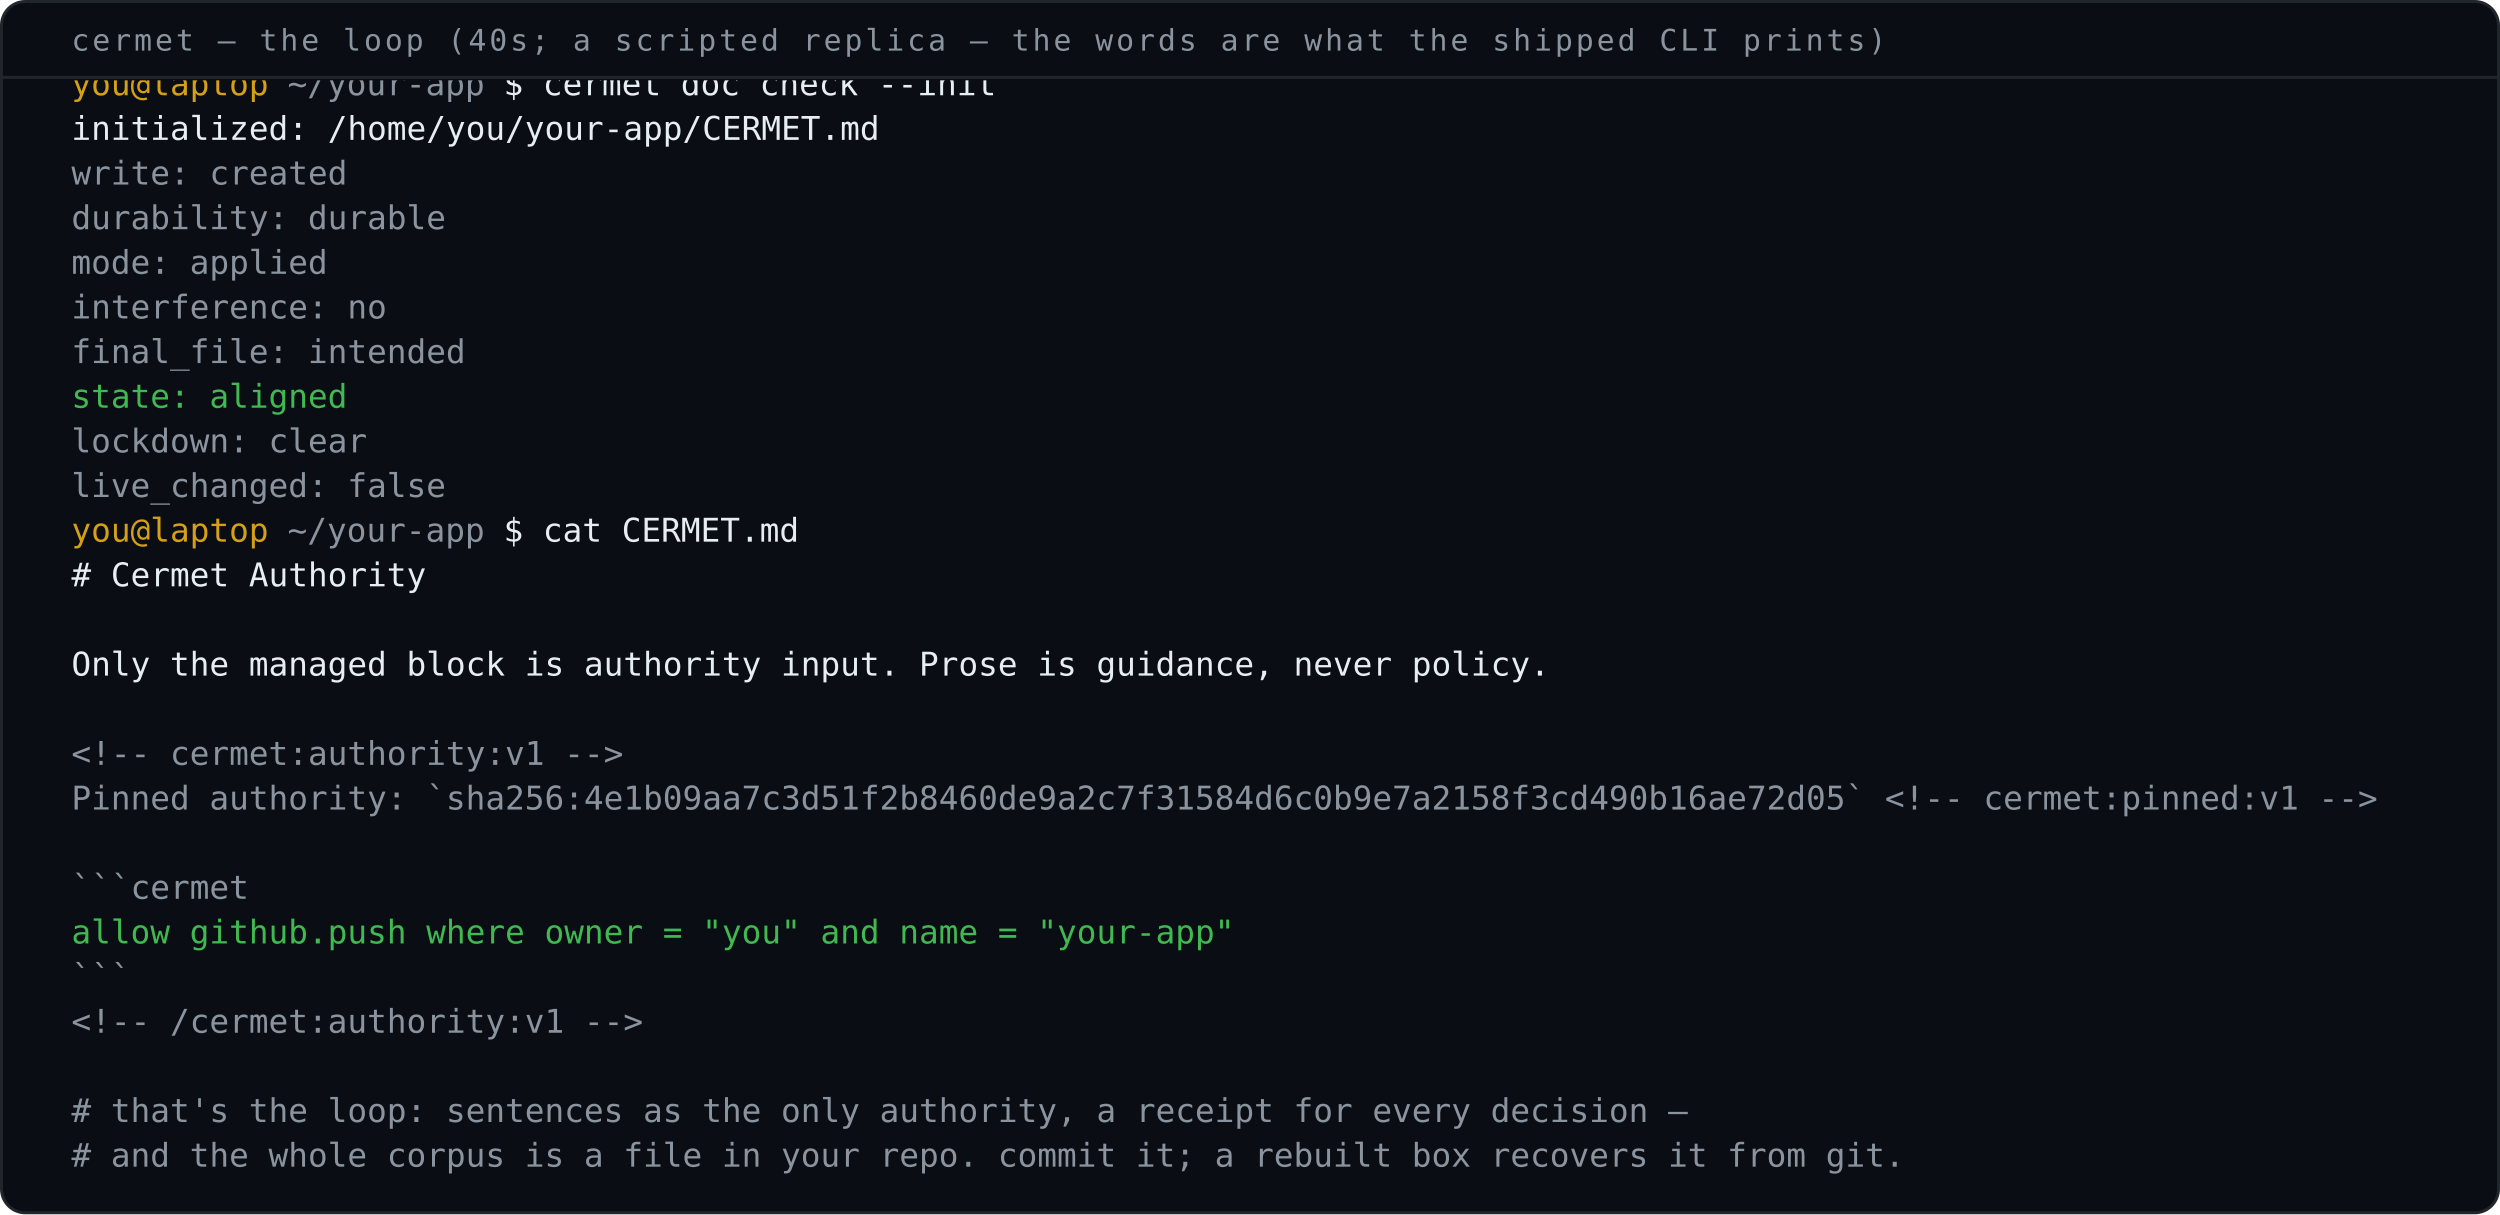
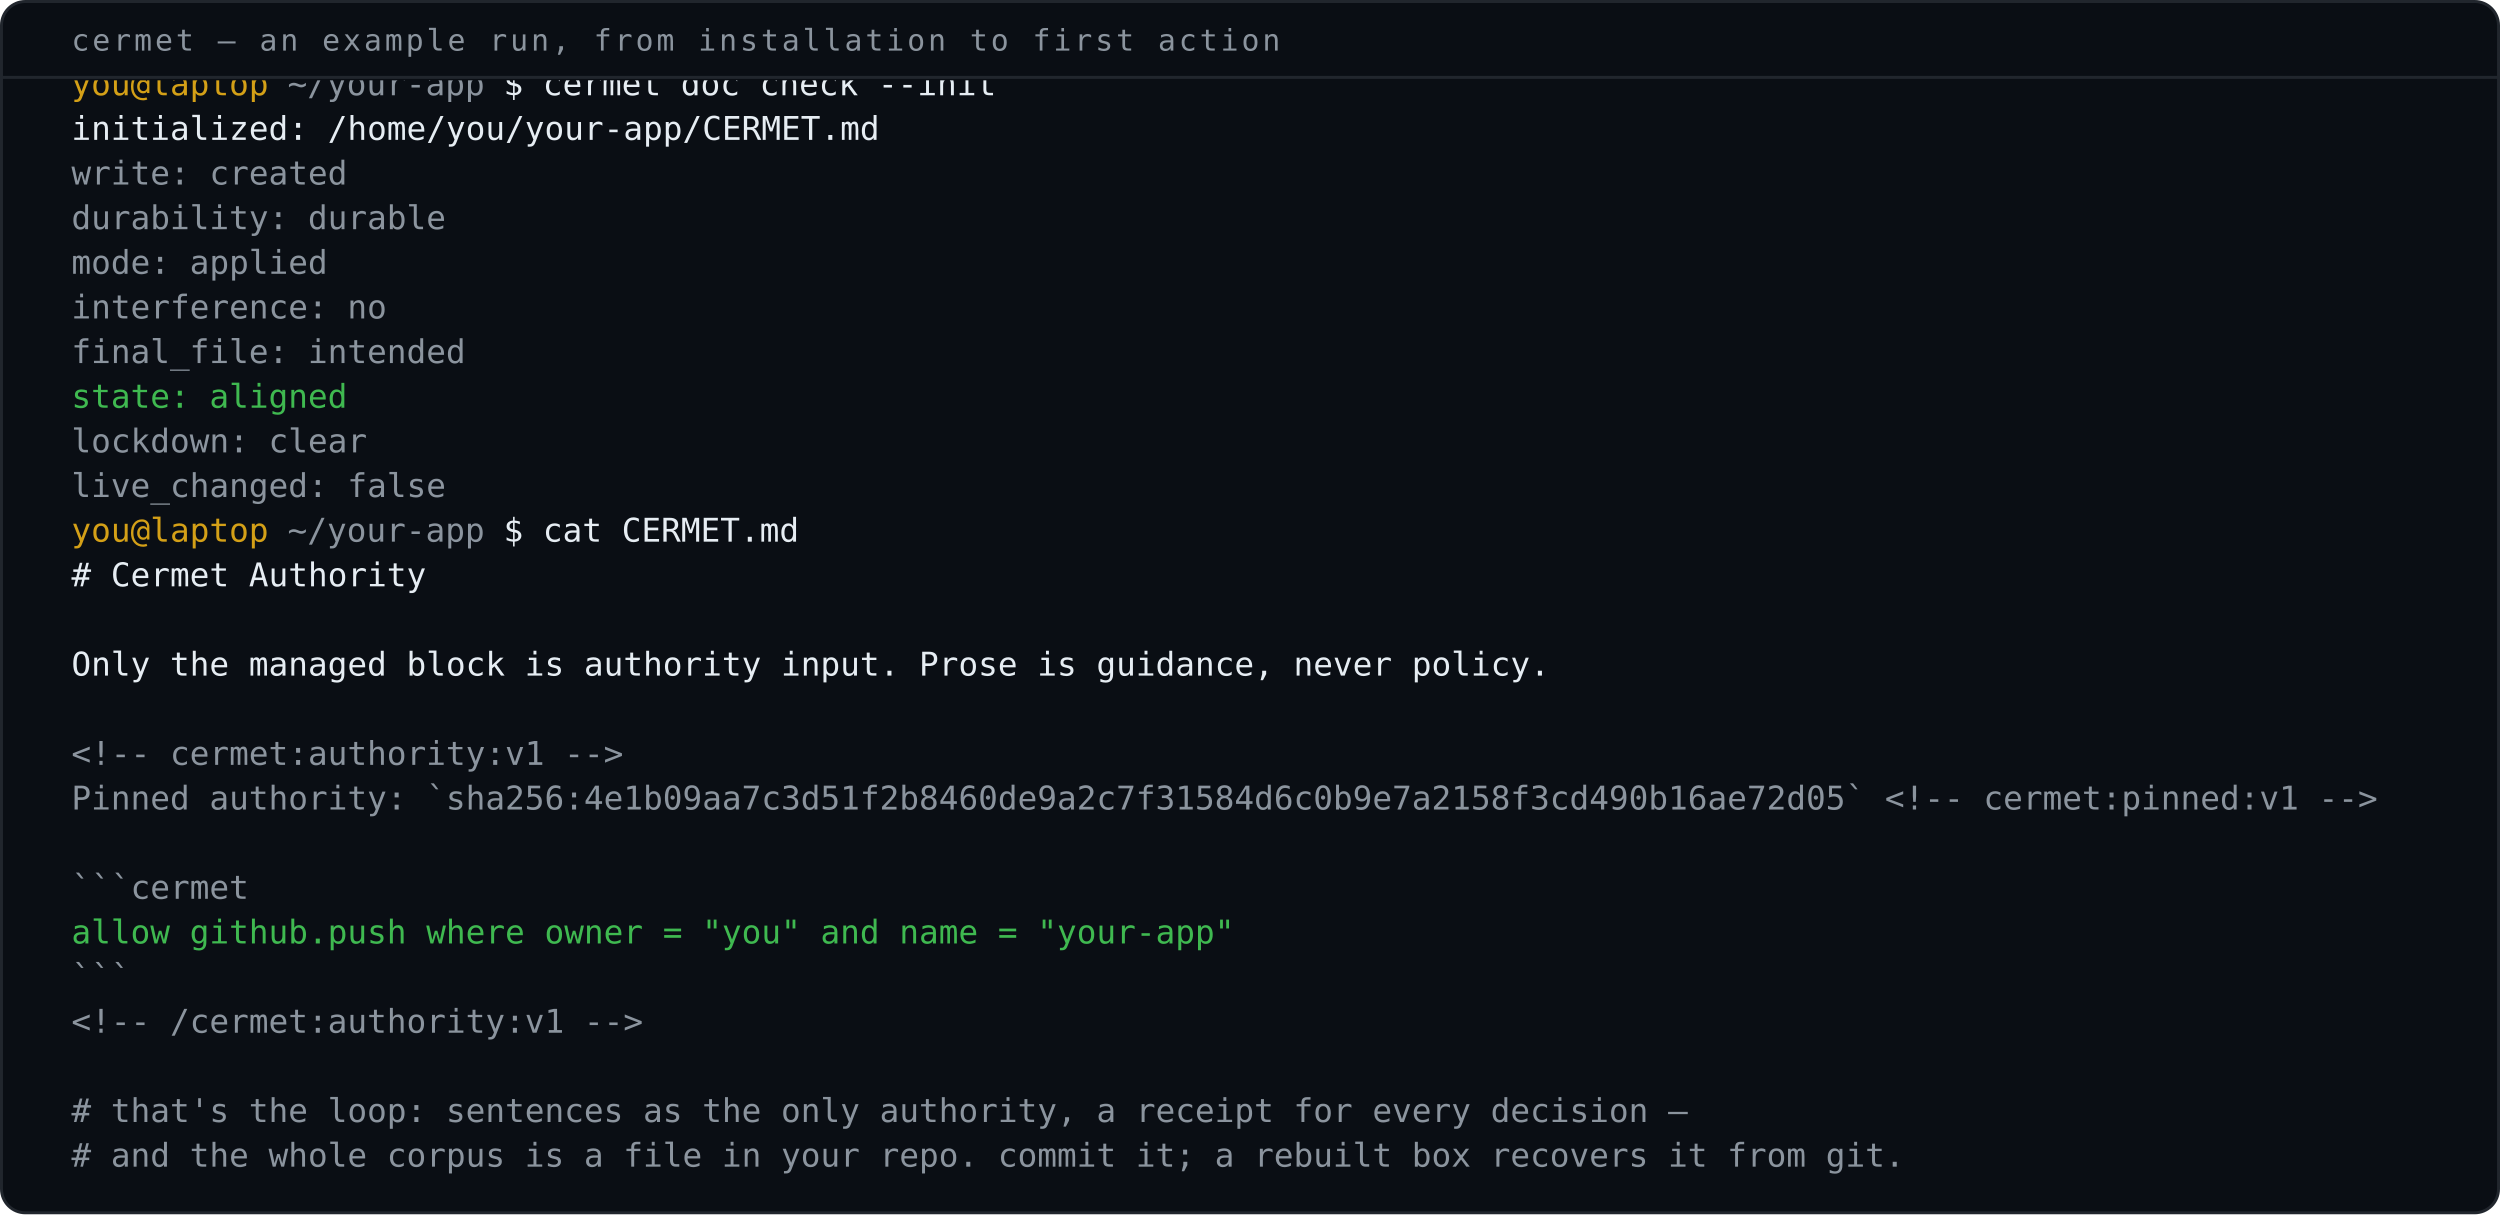
<svg xmlns="http://www.w3.org/2000/svg" viewBox="0 0 840 408" role="img" aria-label="Cermet demo: an agent's git push is denied, the operator allows one sentence, the push carries, and every decision lands in the receipt log">
  <style>text{font-family:ui-monospace,'SF Mono',Menlo,Consolas,monospace;font-size:11px}
.b0{animation:kb0 40294ms linear infinite}@keyframes kb0{0%,0.993%{opacity:0}0.995%,100%{opacity:1}}
.b1{animation:kb1 40294ms linear infinite}@keyframes kb1{0%,1.737%{opacity:0}1.740%,100%{opacity:1}}
.b2{animation:kb2 40294ms linear infinite}@keyframes kb2{0%,2.730%{opacity:0}2.732%,100%{opacity:1}}
.b3{animation:kb3 40294ms linear infinite}@keyframes kb3{0%,4.333%{opacity:0}4.336%,100%{opacity:1}}
.b4{animation:kb4 40294ms linear infinite}@keyframes kb4{0%,7.001%{opacity:0}7.004%,100%{opacity:1}}
.b5{animation:kb5 40294ms linear infinite}@keyframes kb5{0%,9.235%{opacity:0}9.237%,100%{opacity:1}}
.b6{animation:kb6 40294ms linear infinite}@keyframes kb6{0%,14.012%{opacity:0}14.014%,100%{opacity:1}}
.b7{animation:kb7 40294ms linear infinite}@keyframes kb7{0%,14.757%{opacity:0}14.759%,100%{opacity:1}}
.b8{animation:kb8 40294ms linear infinite}@keyframes kb8{0%,15.749%{opacity:0}15.752%,100%{opacity:1}}
.b9{animation:kb9 40294ms linear infinite}@keyframes kb9{0%,18.090%{opacity:0}18.092%,100%{opacity:1}}
.b10{animation:kb10 40294ms linear infinite}@keyframes kb10{0%,20.323%{opacity:0}20.326%,100%{opacity:1}}
.b11{animation:kb11 40294ms linear infinite}@keyframes kb11{0%,22.557%{opacity:0}22.559%,100%{opacity:1}}
.b12{animation:kb12 40294ms linear infinite}@keyframes kb12{0%,23.425%{opacity:0}23.428%,100%{opacity:1}}
.b13{animation:kb13 40294ms linear infinite}@keyframes kb13{0%,27.086%{opacity:0}27.088%,100%{opacity:1}}
.b14{animation:kb14 40294ms linear infinite}@keyframes kb14{0%,27.830%{opacity:0}27.833%,100%{opacity:1}}
.b15{animation:kb15 40294ms linear infinite}@keyframes kb15{0%,28.823%{opacity:0}28.826%,100%{opacity:1}}
.b16{animation:kb16 40294ms linear infinite}@keyframes kb16{0%,31.082%{opacity:0}31.084%,100%{opacity:1}}
.b17{animation:kb17 40294ms linear infinite}@keyframes kb17{0%,37.348%{opacity:0}37.350%,100%{opacity:1}}
.b18{animation:kb18 40294ms linear infinite}@keyframes kb18{0%,38.093%{opacity:0}38.095%,100%{opacity:1}}
.b19{animation:kb19 40294ms linear infinite}@keyframes kb19{0%,39.085%{opacity:0}39.088%,100%{opacity:1}}
.b20{animation:kb20 40294ms linear infinite}@keyframes kb20{0%,45.766%{opacity:0}45.769%,100%{opacity:1}}
.b21{animation:kb21 40294ms linear infinite}@keyframes kb21{0%,47.876%{opacity:0}47.878%,100%{opacity:1}}
.b22{animation:kb22 40294ms linear infinite}@keyframes kb22{0%,50.109%{opacity:0}50.112%,100%{opacity:1}}
.b23{animation:kb23 40294ms linear infinite}@keyframes kb23{0%,50.978%{opacity:0}50.980%,100%{opacity:1}}
.b24{animation:kb24 40294ms linear infinite}@keyframes kb24{0%,52.901%{opacity:0}52.904%,100%{opacity:1}}
.b25{animation:kb25 40294ms linear infinite}@keyframes kb25{0%,55.135%{opacity:0}55.137%,100%{opacity:1}}
.b26{animation:kb26 40294ms linear infinite}@keyframes kb26{0%,59.168%{opacity:0}59.170%,100%{opacity:1}}
.b27{animation:kb27 40294ms linear infinite}@keyframes kb27{0%,59.912%{opacity:0}59.915%,100%{opacity:1}}
.b28{animation:kb28 40294ms linear infinite}@keyframes kb28{0%,60.905%{opacity:0}60.907%,100%{opacity:1}}
.b29{animation:kb29 40294ms linear infinite}@keyframes kb29{0%,63.163%{opacity:0}63.166%,100%{opacity:1}}
.b30{animation:kb30 40294ms linear infinite}@keyframes kb30{0%,67.568%{opacity:0}67.571%,100%{opacity:1}}
.b31{animation:kb31 40294ms linear infinite}@keyframes kb31{0%,68.313%{opacity:0}68.315%,100%{opacity:1}}
.b32{animation:kb32 40294ms linear infinite}@keyframes kb32{0%,69.306%{opacity:0}69.308%,100%{opacity:1}}
.b33{animation:kb33 40294ms linear infinite}@keyframes kb33{0%,70.745%{opacity:0}70.748%,100%{opacity:1}}
.b34{animation:kb34 40294ms linear infinite}@keyframes kb34{0%,74.406%{opacity:0}74.408%,100%{opacity:1}}
.b35{animation:kb35 40294ms linear infinite}@keyframes kb35{0%,75.150%{opacity:0}75.153%,100%{opacity:1}}
.b36{animation:kb36 40294ms linear infinite}@keyframes kb36{0%,76.143%{opacity:0}76.145%,100%{opacity:1}}
.b37{animation:kb37 40294ms linear infinite}@keyframes kb37{0%,78.647%{opacity:0}78.649%,100%{opacity:1}}
.b38{animation:kb38 40294ms linear infinite}@keyframes kb38{0%,83.052%{opacity:0}83.055%,100%{opacity:1}}
.b39{animation:kb39 40294ms linear infinite}@keyframes kb39{0%,84.045%{opacity:0}84.047%,100%{opacity:1}}
.b40{animation:kb40 40294ms linear infinite}@keyframes kb40{0%,85.730%{opacity:0}85.732%,100%{opacity:1}}
.cv0{transform:scaleX(0);transform-box:fill-box;transform-origin:right;animation:kc0 40294ms linear infinite}@keyframes kc0{0%{transform:scaleX(1)}2.730%{transform:scaleX(1);animation-timing-function:steps(12,end)}3.713%,100%{transform:scaleX(0)}}
.cv1{transform:scaleX(0);transform-box:fill-box;transform-origin:right;animation:kc1 40294ms linear infinite}@keyframes kc1{0%{transform:scaleX(1)}15.749%{transform:scaleX(1);animation-timing-function:steps(21,end)}17.469%,100%{transform:scaleX(0)}}
.cv2{transform:scaleX(0);transform-box:fill-box;transform-origin:right;animation:kc2 40294ms linear infinite}@keyframes kc2{0%{transform:scaleX(1)}28.823%{transform:scaleX(1);animation-timing-function:steps(20,end)}30.461%,100%{transform:scaleX(0)}}
.cv3{transform:scaleX(0);transform-box:fill-box;transform-origin:right;animation:kc3 40294ms linear infinite}@keyframes kc3{0%{transform:scaleX(1)}39.085%{transform:scaleX(1);animation-timing-function:steps(74,end)}45.146%,100%{transform:scaleX(0)}}
.cv4{transform:scaleX(0);transform-box:fill-box;transform-origin:right;animation:kc4 40294ms linear infinite}@keyframes kc4{0%{transform:scaleX(1)}60.905%{transform:scaleX(1);animation-timing-function:steps(20,end)}62.543%,100%{transform:scaleX(0)}}
.cv5{transform:scaleX(0);transform-box:fill-box;transform-origin:right;animation:kc5 40294ms linear infinite}@keyframes kc5{0%{transform:scaleX(1)}69.306%{transform:scaleX(1);animation-timing-function:steps(10,end)}70.125%,100%{transform:scaleX(0)}}
.cv6{transform:scaleX(0);transform-box:fill-box;transform-origin:right;animation:kc6 40294ms linear infinite}@keyframes kc6{0%{transform:scaleX(1)}76.143%{transform:scaleX(1);animation-timing-function:steps(23,end)}78.027%,100%{transform:scaleX(0)}}
.cv7{transform:scaleX(0);transform-box:fill-box;transform-origin:right;animation:kc7 40294ms linear infinite}@keyframes kc7{0%{transform:scaleX(1)}84.045%{transform:scaleX(1);animation-timing-function:steps(13,end)}85.109%,100%{transform:scaleX(0)}}
.scroll{transform:translateY(-1245px);animation:ks 40294ms linear infinite}@keyframes ks{0%{transform:translateY(0)}23.423%{transform:translateY(-0px)}23.425%{transform:translateY(-60px)}27.083%{transform:translateY(-60px)}27.086%{transform:translateY(-75px)}27.828%{transform:translateY(-75px)}27.830%{transform:translateY(-90px)}31.079%{transform:translateY(-90px)}31.082%{transform:translateY(-375px)}37.346%{transform:translateY(-375px)}37.348%{transform:translateY(-390px)}38.090%{transform:translateY(-390px)}38.093%{transform:translateY(-405px)}45.764%{transform:translateY(-405px)}45.766%{transform:translateY(-435px)}47.873%{transform:translateY(-435px)}47.876%{transform:translateY(-450px)}50.975%{transform:translateY(-450px)}50.978%{transform:translateY(-465px)}52.899%{transform:translateY(-465px)}52.901%{transform:translateY(-480px)}55.132%{transform:translateY(-480px)}55.135%{transform:translateY(-585px)}59.165%{transform:translateY(-585px)}59.168%{transform:translateY(-600px)}59.910%{transform:translateY(-600px)}59.912%{transform:translateY(-615px)}63.161%{transform:translateY(-615px)}63.163%{transform:translateY(-750px)}67.566%{transform:translateY(-750px)}67.568%{transform:translateY(-765px)}68.310%{transform:translateY(-765px)}68.313%{transform:translateY(-780px)}70.743%{transform:translateY(-780px)}70.745%{transform:translateY(-855px)}74.403%{transform:translateY(-855px)}74.406%{transform:translateY(-870px)}75.148%{transform:translateY(-870px)}75.150%{transform:translateY(-885px)}78.644%{transform:translateY(-885px)}78.647%{transform:translateY(-1020px)}83.050%{transform:translateY(-1020px)}83.052%{transform:translateY(-1035px)}85.727%{transform:translateY(-1035px)}85.730%{transform:translateY(-1245px)}100%{transform:translateY(-1245px)}}
@media (prefers-reduced-motion:reduce){text,rect,g{animation:none !important}}
</style>
  <rect x="0.5" y="0.5" width="839" height="407" rx="8" fill="#0a0e14" stroke="#21262d" />
  <line x1="0" y1="26" x2="840" y2="26" stroke="#21262d" />
-   <text x="24" y="17" fill="#8b949e" style="font-size:10px;letter-spacing:1px">cermet — the loop (40s; a scripted replica — the words are what the shipped CLI prints)</text>
+   <text x="24" y="17" fill="#8b949e" style="font-size:10px;letter-spacing:1px">cermet — an example run, from installation to first action</text>
  <clipPath id="scr">
    <rect x="0" y="27" width="840" height="380" />
  </clipPath>
  <g clip-path="url(#scr)">
    <g class="scroll">
      <text class="b0" x="24.0" y="47" fill="#8b949e" textLength="270.6" lengthAdjust="spacingAndGlyphs" xml:space="preserve"># a fresh box — install once, one consent</text>
      <text class="b1" x="24.0" y="62" fill="#d4a017" textLength="66.0" lengthAdjust="spacingAndGlyphs" xml:space="preserve">you@laptop</text>
      <text class="b1" x="90.0" y="62" fill="#8b949e" textLength="19.8" lengthAdjust="spacingAndGlyphs" xml:space="preserve"> ~ </text>
      <text class="b1" x="109.8" y="62" fill="#e6edf3" textLength="13.2" lengthAdjust="spacingAndGlyphs" xml:space="preserve">$ </text>
      <text class="b2" x="123.0" y="62" fill="#e6edf3" textLength="79.2" lengthAdjust="spacingAndGlyphs" xml:space="preserve">cermet setup</text>
      <text class="b3" x="24.0" y="77" fill="#e6edf3" textLength="277.2" lengthAdjust="spacingAndGlyphs" xml:space="preserve">Cermet needs administrator access once to:</text>
      <text class="b3" x="24.0" y="92" fill="#e6edf3" textLength="382.8" lengthAdjust="spacingAndGlyphs" xml:space="preserve">           • create the local broker's own service account</text>
      <text class="b3" x="24.0" y="107" fill="#e6edf3" textLength="468.6" lengthAdjust="spacingAndGlyphs" xml:space="preserve">           • create its credential vault (readable by the broker alone)</text>
      <text class="b3" x="24.0" y="122" fill="#e6edf3" textLength="349.8" lengthAdjust="spacingAndGlyphs" xml:space="preserve">           • install and start the background service</text>
      <text class="b3" x="24.0" y="137" fill="#e6edf3" textLength="343.2" lengthAdjust="spacingAndGlyphs" xml:space="preserve">           • create the isolated agent IPC endpoints</text>
      <text class="b4" x="24.0" y="152" fill="#e6edf3" textLength="165.0" lengthAdjust="spacingAndGlyphs" xml:space="preserve">[sudo] password for you: </text>
      <text class="b5" x="24.0" y="167" fill="#8b949e" textLength="178.2" lengthAdjust="spacingAndGlyphs" xml:space="preserve">(…installer output elided…)</text>
      <text class="b5" x="24.0" y="197" fill="#3fb950" textLength="376.2" lengthAdjust="spacingAndGlyphs" xml:space="preserve">[cermet-setup] ✓ broker running (cermetd, starts at boot)</text>
      <text class="b5" x="24.0" y="212" fill="#3fb950" textLength="415.8" lengthAdjust="spacingAndGlyphs" xml:space="preserve">[cermet-setup] ✓ credential vault ready (custody: systemd-host)</text>
      <text class="b5" x="24.0" y="227" fill="#8b949e" textLength="792.0" lengthAdjust="spacingAndGlyphs" xml:space="preserve">[cermet-setup]   persistent Cermet files do not contain the plaintext key; full host-image disclosure may permit recover</text>
      <text class="b5" x="24.0" y="242" fill="#8b949e" textLength="6.6" lengthAdjust="spacingAndGlyphs" xml:space="preserve">y</text>
      <text class="b5" x="24.0" y="257" fill="#3fb950" textLength="382.8" lengthAdjust="spacingAndGlyphs" xml:space="preserve">[cermet-setup] ✓ git integration ready (git-remote-cermet)</text>
      <text class="b5" x="24.0" y="272" fill="#e6edf3" textLength="792.0" lengthAdjust="spacingAndGlyphs" xml:space="preserve">[cermet-setup] update checks: daily against https://github.com/suarezc/cermet/releases, run as you and never by the daem</text>
      <text class="b5" x="24.0" y="287" fill="#e6edf3" textLength="792.0" lengthAdjust="spacingAndGlyphs" xml:space="preserve">on. The notice is LOCAL and nothing installs itself; applying an update stays `sudo cermet update`. Off: cermet update -</text>
      <text class="b5" x="24.0" y="302" fill="#e6edf3" textLength="66.0" lengthAdjust="spacingAndGlyphs" xml:space="preserve">-daily off</text>
      <text class="b5" x="24.0" y="317" fill="#e6edf3" textLength="422.4" lengthAdjust="spacingAndGlyphs" xml:space="preserve">[cermet-setup] next: cermet connect github   (or vercel, stripe)</text>
      <text class="b6" x="24.0" y="332" fill="#8b949e" textLength="468.6" lengthAdjust="spacingAndGlyphs" xml:space="preserve"># hand it the token once — into the broker's vault, not the agent's env</text>
      <text class="b7" x="24.0" y="347" fill="#d4a017" textLength="66.0" lengthAdjust="spacingAndGlyphs" xml:space="preserve">you@laptop</text>
      <text class="b7" x="90.0" y="347" fill="#8b949e" textLength="79.2" lengthAdjust="spacingAndGlyphs" xml:space="preserve"> ~/your-app </text>
      <text class="b7" x="169.2" y="347" fill="#e6edf3" textLength="13.2" lengthAdjust="spacingAndGlyphs" xml:space="preserve">$ </text>
      <text class="b8" x="182.4" y="347" fill="#e6edf3" textLength="138.6" lengthAdjust="spacingAndGlyphs" xml:space="preserve">cermet connect github</text>
      <text class="b9" x="24.0" y="362" fill="#e6edf3" textLength="92.4" lengthAdjust="spacingAndGlyphs" xml:space="preserve">github token: </text>
      <text class="b10" x="24.0" y="377" fill="#e6edf3" textLength="739.2" lengthAdjust="spacingAndGlyphs" xml:space="preserve">Route this repository's `origin` through Cermet? (git remote set-url origin cermet::github/you/your-app) [Y/n]: </text>
      <text class="b11" x="763.2" y="377" fill="#e6edf3" textLength="6.6" lengthAdjust="spacingAndGlyphs" xml:space="preserve">y</text>
      <text class="b12" x="24.0" y="392" fill="#3fb950" textLength="264.0" lengthAdjust="spacingAndGlyphs" xml:space="preserve">✓ github credential stored — cred_github</text>
      <text class="b12" x="24.0" y="407" fill="#e6edf3" textLength="198.0" lengthAdjust="spacingAndGlyphs" xml:space="preserve">  Label: (none); replaced: no.</text>
      <text class="b12" x="24.0" y="422" fill="#e6edf3" textLength="389.4" lengthAdjust="spacingAndGlyphs" xml:space="preserve">  Your token is in Cermet's vault. The agent never sees it.</text>
      <text class="b12" x="24.0" y="437" fill="#e6edf3" textLength="580.8" lengthAdjust="spacingAndGlyphs" xml:space="preserve">  Wired: origin → cermet::github/you/your-app. Plain `git push` now goes through Cermet.</text>
      <text class="b12" x="24.0" y="452" fill="#8b949e" textLength="244.2" lengthAdjust="spacingAndGlyphs" xml:space="preserve">  Verify anytime: cermet check github</text>
      <text class="b13" x="24.0" y="467" fill="#8b949e" textLength="772.2" lengthAdjust="spacingAndGlyphs" xml:space="preserve"># your agent finishes a change and pushes — ordinary git, no token in its world, and no sentence admits this repo yet</text>
      <text class="b14" x="24.0" y="482" fill="#79c0ff" textLength="79.2" lengthAdjust="spacingAndGlyphs" xml:space="preserve">agent@laptop</text>
      <text class="b14" x="103.2" y="482" fill="#8b949e" textLength="79.2" lengthAdjust="spacingAndGlyphs" xml:space="preserve"> ~/your-app </text>
      <text class="b14" x="182.4" y="482" fill="#e6edf3" textLength="13.2" lengthAdjust="spacingAndGlyphs" xml:space="preserve">$ </text>
      <text class="b15" x="195.6" y="482" fill="#e6edf3" textLength="132.0" lengthAdjust="spacingAndGlyphs" xml:space="preserve">git push origin main</text>
      <text class="b16" x="24.0" y="497" fill="#8b949e" textLength="191.4" lengthAdjust="spacingAndGlyphs" xml:space="preserve">Enumerating objects: 7, done.</text>
      <text class="b16" x="24.0" y="512" fill="#8b949e" textLength="231.0" lengthAdjust="spacingAndGlyphs" xml:space="preserve">Counting objects: 100% (7/7), done.</text>
      <text class="b16" x="24.0" y="527" fill="#8b949e" textLength="257.4" lengthAdjust="spacingAndGlyphs" xml:space="preserve">Delta compression using up to 8 threads</text>
      <text class="b16" x="24.0" y="542" fill="#8b949e" textLength="250.8" lengthAdjust="spacingAndGlyphs" xml:space="preserve">Compressing objects: 100% (4/4), done.</text>
      <text class="b16" x="24.0" y="557" fill="#8b949e" textLength="396.0" lengthAdjust="spacingAndGlyphs" xml:space="preserve">Writing objects: 100% (4/4), 512 bytes | 512.00 KiB/s, done.</text>
      <text class="b16" x="24.0" y="572" fill="#8b949e" textLength="343.2" lengthAdjust="spacingAndGlyphs" xml:space="preserve">Total 4 (delta 2), reused 0 (delta 0), pack-reused 0</text>
      <text class="b16" x="24.0" y="587" fill="#f85149" textLength="792.0" lengthAdjust="spacingAndGlyphs" xml:space="preserve">remote: cermet: no standing authority for main on you/your-app (github.push denied by sentence authority: no rule matche</text>
      <text class="b16" x="24.0" y="602" fill="#f85149" textLength="99.0" lengthAdjust="spacingAndGlyphs" xml:space="preserve">s this request)</text>
      <text class="b16" x="24.0" y="617" fill="#f85149" textLength="455.4" lengthAdjust="spacingAndGlyphs" xml:space="preserve">remote: cermet: authority is human-only — ask your operator to apply:</text>
      <text class="b16" x="24.0" y="632" fill="#f85149" textLength="673.2" lengthAdjust="spacingAndGlyphs" xml:space="preserve">remote: cermet:   to allow: cermet rules allow 'github.push where owner = "you" and name = "your-app"'</text>
      <text class="b16" x="24.0" y="647" fill="#f85149" textLength="283.8" lengthAdjust="spacingAndGlyphs" xml:space="preserve">remote: cermet: this push touches 2 path(s)</text>
      <text class="b16" x="24.0" y="662" fill="#f85149" textLength="198.0" lengthAdjust="spacingAndGlyphs" xml:space="preserve">remote: cermet:   M src/app.ts</text>
      <text class="b16" x="24.0" y="677" fill="#f85149" textLength="244.2" lengthAdjust="spacingAndGlyphs" xml:space="preserve">remote: cermet:   A tests/app.test.ts</text>
      <text class="b16" x="24.0" y="692" fill="#e6edf3" textLength="198.0" lengthAdjust="spacingAndGlyphs" xml:space="preserve">To cermet::github/you/your-app</text>
      <text class="b16" x="24.0" y="707" fill="#f85149" textLength="323.4" lengthAdjust="spacingAndGlyphs" xml:space="preserve"> ! [remote rejected] main -&gt; main (hook declined)</text>
      <text class="b16" x="24.0" y="722" fill="#f85149" textLength="422.4" lengthAdjust="spacingAndGlyphs" xml:space="preserve">error: failed to push some refs to 'cermet::github/you/your-app'</text>
      <text class="b16" x="24.0" y="752" fill="#8b949e" textLength="468.6" lengthAdjust="spacingAndGlyphs" xml:space="preserve"># one denied request, zero contact with GitHub — and the exact sentence</text>
      <text class="b16" x="24.0" y="767" fill="#8b949e" textLength="356.4" lengthAdjust="spacingAndGlyphs" xml:space="preserve"># that would widen it, addressed to you, not the model</text>
      <text class="b17" x="24.0" y="782" fill="#8b949e" textLength="561.0" lengthAdjust="spacingAndGlyphs" xml:space="preserve"># your call. paste the suggested sentence; your password — not the agent's — signs it</text>
      <text class="b18" x="24.0" y="797" fill="#d4a017" textLength="66.0" lengthAdjust="spacingAndGlyphs" xml:space="preserve">you@laptop</text>
      <text class="b18" x="90.0" y="797" fill="#8b949e" textLength="79.2" lengthAdjust="spacingAndGlyphs" xml:space="preserve"> ~/your-app </text>
      <text class="b18" x="169.2" y="797" fill="#e6edf3" textLength="13.2" lengthAdjust="spacingAndGlyphs" xml:space="preserve">$ </text>
      <text class="b19" x="182.4" y="797" fill="#e6edf3" textLength="488.4" lengthAdjust="spacingAndGlyphs" xml:space="preserve">cermet rules allow 'github.push where owner = "you" and name = "your-app"'</text>
      <text class="b20" x="24.0" y="812" fill="#e6edf3" textLength="204.6" lengthAdjust="spacingAndGlyphs" xml:space="preserve">Cermet understood this rule as:</text>
      <text class="b20" x="24.0" y="827" fill="#e6edf3" textLength="402.6" lengthAdjust="spacingAndGlyphs" xml:space="preserve">  allow github.push where owner = "you" and name = "your-app"</text>
      <text class="b21" x="24.0" y="842" fill="#e6edf3" textLength="158.4" lengthAdjust="spacingAndGlyphs" xml:space="preserve">Allow this rule? [y/N]: </text>
      <text class="b22" x="182.4" y="842" fill="#e6edf3" textLength="6.6" lengthAdjust="spacingAndGlyphs" xml:space="preserve">y</text>
      <text class="b23" x="24.0" y="857" fill="#e6edf3" textLength="765.6" lengthAdjust="spacingAndGlyphs" xml:space="preserve">cermet: password required to authorize: add Cermet rule: allow github.push where owner = "you" and name = "your-app"</text>
      <text class="b24" x="24.0" y="872" fill="#e6edf3" textLength="66.0" lengthAdjust="spacingAndGlyphs" xml:space="preserve">Password: </text>
      <text class="b25" x="24.0" y="887" fill="#3fb950" textLength="488.4" lengthAdjust="spacingAndGlyphs" xml:space="preserve">added rule #1: allow github.push where owner = "you" and name = "your-app"</text>
      <text class="b25" x="24.0" y="902" fill="#8b949e" textLength="132.0" lengthAdjust="spacingAndGlyphs" xml:space="preserve">receipt_state: known</text>
      <text class="b25" x="24.0" y="917" fill="#8b949e" textLength="508.2" lengthAdjust="spacingAndGlyphs" xml:space="preserve">live: sha256:4e1b09aa7c3d51f2b8460de9a2c7f31584d6c0b9e7a2158f3cd490b16ae72d05</text>
      <text class="b25" x="24.0" y="932" fill="#8b949e" textLength="521.4" lengthAdjust="spacingAndGlyphs" xml:space="preserve">occurrence_id: 9b04c1a7e52f38d6104b7e9c2a85f0d3c6e1284a5b9f70d2381c46e5a0b7f914</text>
      <text class="b25" x="24.0" y="947" fill="#8b949e" textLength="165.0" lengthAdjust="spacingAndGlyphs" xml:space="preserve">acceptance_path: presence</text>
      <text class="b25" x="24.0" y="962" fill="#8b949e" textLength="99.0" lengthAdjust="spacingAndGlyphs" xml:space="preserve">lockdown: clear</text>
      <text class="b25" x="24.0" y="977" fill="#8b949e" textLength="178.2" lengthAdjust="spacingAndGlyphs" xml:space="preserve">document_sync: repo_missing</text>
      <text class="b26" x="24.0" y="992" fill="#8b949e" textLength="514.8" lengthAdjust="spacingAndGlyphs" xml:space="preserve"># the agent retries. nothing about the agent changed — only your authority did</text>
      <text class="b27" x="24.0" y="1007" fill="#79c0ff" textLength="79.2" lengthAdjust="spacingAndGlyphs" xml:space="preserve">agent@laptop</text>
      <text class="b27" x="103.2" y="1007" fill="#8b949e" textLength="79.2" lengthAdjust="spacingAndGlyphs" xml:space="preserve"> ~/your-app </text>
      <text class="b27" x="182.4" y="1007" fill="#e6edf3" textLength="13.2" lengthAdjust="spacingAndGlyphs" xml:space="preserve">$ </text>
      <text class="b28" x="195.6" y="1007" fill="#e6edf3" textLength="132.0" lengthAdjust="spacingAndGlyphs" xml:space="preserve">git push origin main</text>
      <text class="b29" x="24.0" y="1022" fill="#8b949e" textLength="191.4" lengthAdjust="spacingAndGlyphs" xml:space="preserve">Enumerating objects: 7, done.</text>
      <text class="b29" x="24.0" y="1037" fill="#8b949e" textLength="231.0" lengthAdjust="spacingAndGlyphs" xml:space="preserve">Counting objects: 100% (7/7), done.</text>
      <text class="b29" x="24.0" y="1052" fill="#8b949e" textLength="257.4" lengthAdjust="spacingAndGlyphs" xml:space="preserve">Delta compression using up to 8 threads</text>
      <text class="b29" x="24.0" y="1067" fill="#8b949e" textLength="250.8" lengthAdjust="spacingAndGlyphs" xml:space="preserve">Compressing objects: 100% (4/4), done.</text>
      <text class="b29" x="24.0" y="1082" fill="#8b949e" textLength="396.0" lengthAdjust="spacingAndGlyphs" xml:space="preserve">Writing objects: 100% (4/4), 512 bytes | 512.00 KiB/s, done.</text>
      <text class="b29" x="24.0" y="1097" fill="#8b949e" textLength="343.2" lengthAdjust="spacingAndGlyphs" xml:space="preserve">Total 4 (delta 2), reused 0 (delta 0), pack-reused 0</text>
      <text class="b29" x="24.0" y="1112" fill="#3fb950" textLength="580.8" lengthAdjust="spacingAndGlyphs" xml:space="preserve">remote: cermet: carried main@9f8734c2ab11 to you/your-app (request req_d374a1b84c02e9f7)</text>
      <text class="b29" x="24.0" y="1127" fill="#e6edf3" textLength="198.0" lengthAdjust="spacingAndGlyphs" xml:space="preserve">To cermet::github/you/your-app</text>
      <text class="b29" x="24.0" y="1142" fill="#3fb950" textLength="217.8" lengthAdjust="spacingAndGlyphs" xml:space="preserve">   e41f09a..9f8734c  main -&gt; main</text>
      <text class="b30" x="24.0" y="1157" fill="#8b949e" textLength="475.2" lengthAdjust="spacingAndGlyphs" xml:space="preserve"># and none of it is a story — every decision is a row, the deny included</text>
      <text class="b31" x="24.0" y="1172" fill="#d4a017" textLength="66.0" lengthAdjust="spacingAndGlyphs" xml:space="preserve">you@laptop</text>
      <text class="b31" x="90.0" y="1172" fill="#8b949e" textLength="79.2" lengthAdjust="spacingAndGlyphs" xml:space="preserve"> ~/your-app </text>
      <text class="b31" x="169.2" y="1172" fill="#e6edf3" textLength="13.2" lengthAdjust="spacingAndGlyphs" xml:space="preserve">$ </text>
      <text class="b32" x="182.4" y="1172" fill="#e6edf3" textLength="66.0" lengthAdjust="spacingAndGlyphs" xml:space="preserve">cermet log</text>
      <text class="b33" x="24.0" y="1187" fill="#3fb950" textLength="792.0" lengthAdjust="spacingAndGlyphs" xml:space="preserve">2026-08-18T17:42:31.104829557Z  ALLOW github.push req_d374a1b84c02e9f7 — allowed by: allow github.push where owner = "yo</text>
      <text class="b33" x="24.0" y="1202" fill="#3fb950" textLength="277.2" lengthAdjust="spacingAndGlyphs" xml:space="preserve">u" and name = "your-app" (corpus 4e1b09aa)</text>
      <text class="b33" x="24.0" y="1217" fill="#f85149" textLength="792.0" lengthAdjust="spacingAndGlyphs" xml:space="preserve">2026-08-18T17:40:02.882417203Z  DENIED github.push req_b81c22e07f3a5d94: github.push denied by sentence authority: no ru</text>
      <text class="b33" x="24.0" y="1232" fill="#f85149" textLength="792.0" lengthAdjust="spacingAndGlyphs" xml:space="preserve">le matches this request — branch=main mirror_old_oid=e41f09a8c3d2b7f6015e4a9c8d23b761f0a5c48e name=your-app new_oid=9f87</text>
      <text class="b33" x="24.0" y="1247" fill="#f85149" textLength="303.6" lengthAdjust="spacingAndGlyphs" xml:space="preserve">34c2ab11d8e6f05b3a7c412690de8b174c5a owner=you</text>
      <text class="b34" x="24.0" y="1262" fill="#8b949e" textLength="541.2" lengthAdjust="spacingAndGlyphs" xml:space="preserve"># one more thing — your authority isn't app state. export it to a file in the repo</text>
      <text class="b35" x="24.0" y="1277" fill="#d4a017" textLength="66.0" lengthAdjust="spacingAndGlyphs" xml:space="preserve">you@laptop</text>
      <text class="b35" x="90.0" y="1277" fill="#8b949e" textLength="79.2" lengthAdjust="spacingAndGlyphs" xml:space="preserve"> ~/your-app </text>
      <text class="b35" x="169.2" y="1277" fill="#e6edf3" textLength="13.2" lengthAdjust="spacingAndGlyphs" xml:space="preserve">$ </text>
      <text class="b36" x="182.4" y="1277" fill="#e6edf3" textLength="151.8" lengthAdjust="spacingAndGlyphs" xml:space="preserve">cermet doc check --init</text>
      <text class="b37" x="24.0" y="1292" fill="#e6edf3" textLength="270.6" lengthAdjust="spacingAndGlyphs" xml:space="preserve">initialized: /home/you/your-app/CERMET.md</text>
      <text class="b37" x="24.0" y="1307" fill="#8b949e" textLength="92.4" lengthAdjust="spacingAndGlyphs" xml:space="preserve">write: created</text>
      <text class="b37" x="24.0" y="1322" fill="#8b949e" textLength="125.4" lengthAdjust="spacingAndGlyphs" xml:space="preserve">durability: durable</text>
      <text class="b37" x="24.0" y="1337" fill="#8b949e" textLength="85.8" lengthAdjust="spacingAndGlyphs" xml:space="preserve">mode: applied</text>
      <text class="b37" x="24.0" y="1352" fill="#8b949e" textLength="105.6" lengthAdjust="spacingAndGlyphs" xml:space="preserve">interference: no</text>
      <text class="b37" x="24.0" y="1367" fill="#8b949e" textLength="132.0" lengthAdjust="spacingAndGlyphs" xml:space="preserve">final_file: intended</text>
      <text class="b37" x="24.0" y="1382" fill="#3fb950" textLength="92.4" lengthAdjust="spacingAndGlyphs" xml:space="preserve">state: aligned</text>
      <text class="b37" x="24.0" y="1397" fill="#8b949e" textLength="99.0" lengthAdjust="spacingAndGlyphs" xml:space="preserve">lockdown: clear</text>
      <text class="b37" x="24.0" y="1412" fill="#8b949e" textLength="125.4" lengthAdjust="spacingAndGlyphs" xml:space="preserve">live_changed: false</text>
      <text class="b38" x="24.0" y="1427" fill="#d4a017" textLength="66.0" lengthAdjust="spacingAndGlyphs" xml:space="preserve">you@laptop</text>
      <text class="b38" x="90.0" y="1427" fill="#8b949e" textLength="79.2" lengthAdjust="spacingAndGlyphs" xml:space="preserve"> ~/your-app </text>
      <text class="b38" x="169.2" y="1427" fill="#e6edf3" textLength="13.2" lengthAdjust="spacingAndGlyphs" xml:space="preserve">$ </text>
      <text class="b39" x="182.4" y="1427" fill="#e6edf3" textLength="85.8" lengthAdjust="spacingAndGlyphs" xml:space="preserve">cat CERMET.md</text>
      <text class="b40" x="24.0" y="1442" fill="#e6edf3" textLength="118.8" lengthAdjust="spacingAndGlyphs" xml:space="preserve"># Cermet Authority</text>
      <text class="b40" x="24.0" y="1472" fill="#e6edf3" textLength="495.0" lengthAdjust="spacingAndGlyphs" xml:space="preserve">Only the managed block is authority input. Prose is guidance, never policy.</text>
      <text class="b40" x="24.0" y="1502" fill="#8b949e" textLength="184.8" lengthAdjust="spacingAndGlyphs" xml:space="preserve">&lt;!-- cermet:authority:v1 --&gt;</text>
      <text class="b40" x="24.0" y="1517" fill="#8b949e" textLength="772.2" lengthAdjust="spacingAndGlyphs" xml:space="preserve">Pinned authority: `sha256:4e1b09aa7c3d51f2b8460de9a2c7f31584d6c0b9e7a2158f3cd490b16ae72d05` &lt;!-- cermet:pinned:v1 --&gt;</text>
      <text class="b40" x="24.0" y="1547" fill="#8b949e" textLength="59.4" lengthAdjust="spacingAndGlyphs" xml:space="preserve">```cermet</text>
      <text class="b40" x="24.0" y="1562" fill="#3fb950" textLength="389.4" lengthAdjust="spacingAndGlyphs" xml:space="preserve">allow github.push where owner = "you" and name = "your-app"</text>
      <text class="b40" x="24.0" y="1577" fill="#8b949e" textLength="19.8" lengthAdjust="spacingAndGlyphs" xml:space="preserve">```</text>
      <text class="b40" x="24.0" y="1592" fill="#8b949e" textLength="191.4" lengthAdjust="spacingAndGlyphs" xml:space="preserve">&lt;!-- /cermet:authority:v1 --&gt;</text>
      <text class="b40" x="24.0" y="1622" fill="#8b949e" textLength="541.2" lengthAdjust="spacingAndGlyphs" xml:space="preserve"># that's the loop: sentences as the only authority, a receipt for every decision —</text>
      <text class="b40" x="24.0" y="1637" fill="#8b949e" textLength="613.8" lengthAdjust="spacingAndGlyphs" xml:space="preserve"># and the whole corpus is a file in your repo. commit it; a rebuilt box recovers it from git.</text>
      <rect class="cv0" x="123.0" y="51" width="80.2" height="15" fill="#0a0e14" />
      <rect class="cv1" x="182.4" y="336" width="139.6" height="15" fill="#0a0e14" />
      <rect class="cv2" x="195.6" y="471" width="133.0" height="15" fill="#0a0e14" />
      <rect class="cv3" x="182.4" y="786" width="489.4" height="15" fill="#0a0e14" />
      <rect class="cv4" x="195.6" y="996" width="133.0" height="15" fill="#0a0e14" />
      <rect class="cv5" x="182.4" y="1161" width="67.0" height="15" fill="#0a0e14" />
      <rect class="cv6" x="182.4" y="1266" width="152.8" height="15" fill="#0a0e14" />
      <rect class="cv7" x="182.4" y="1416" width="86.8" height="15" fill="#0a0e14" />
    </g>
  </g>
</svg>
